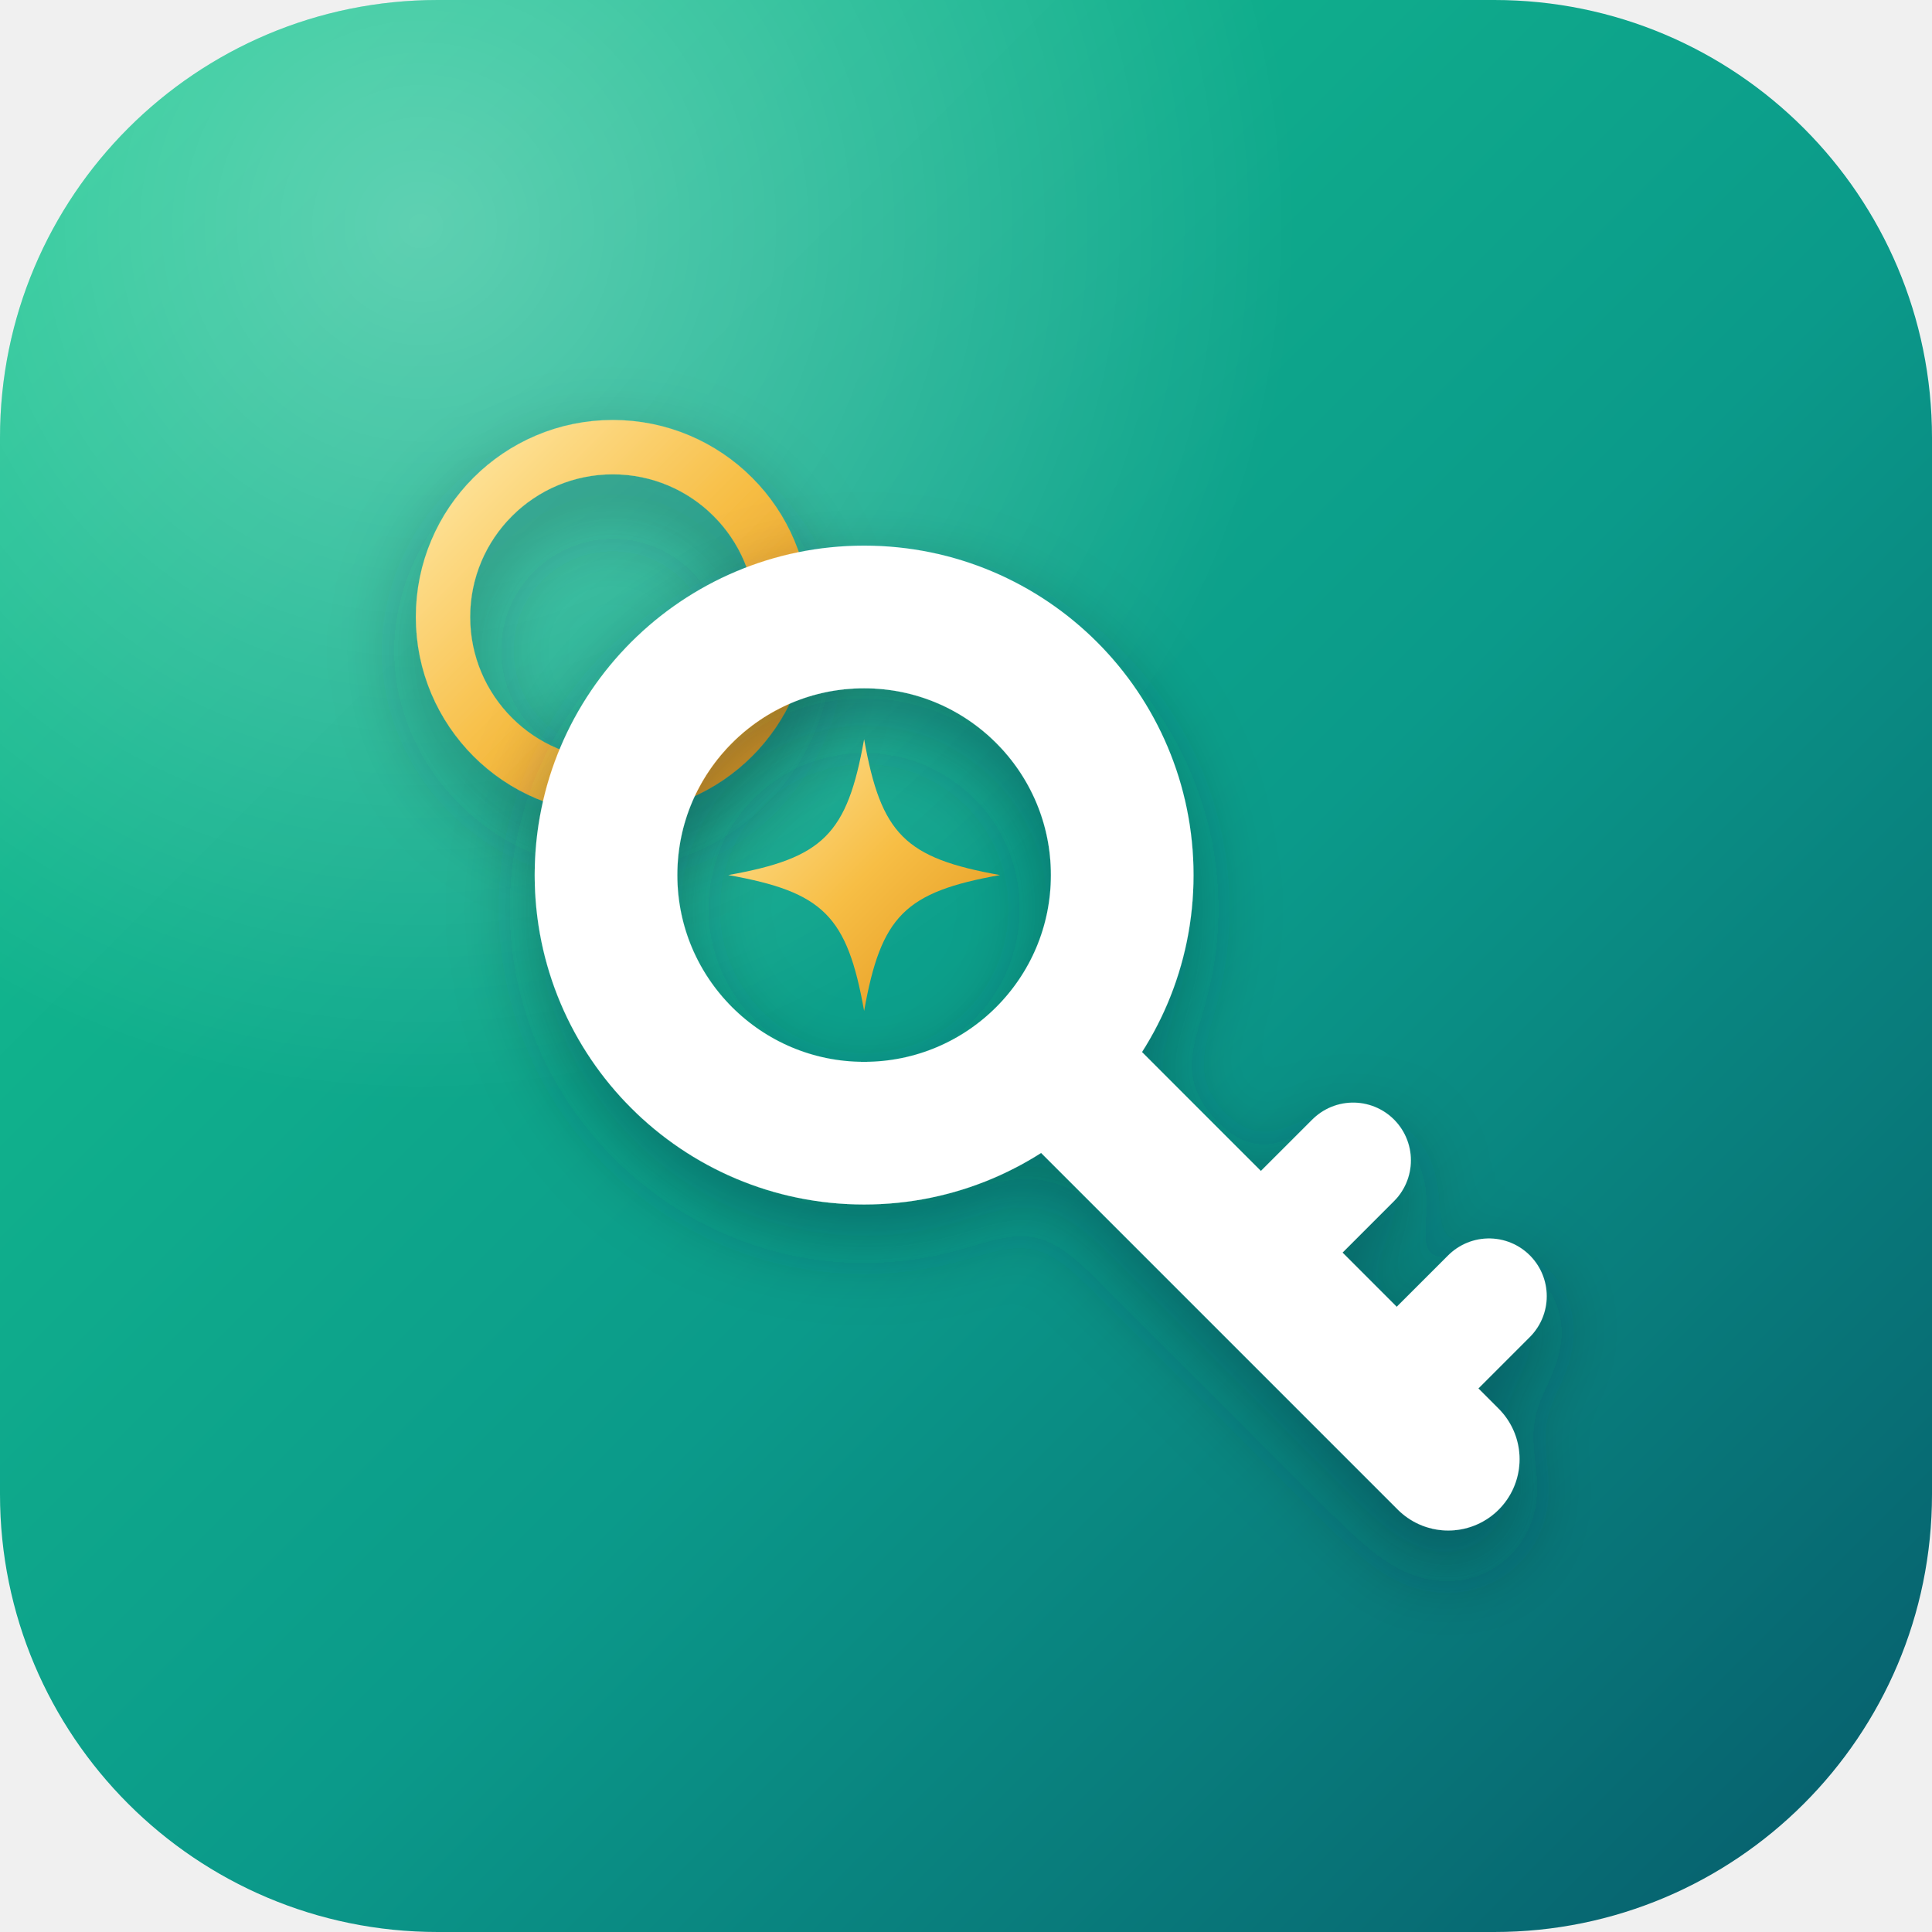
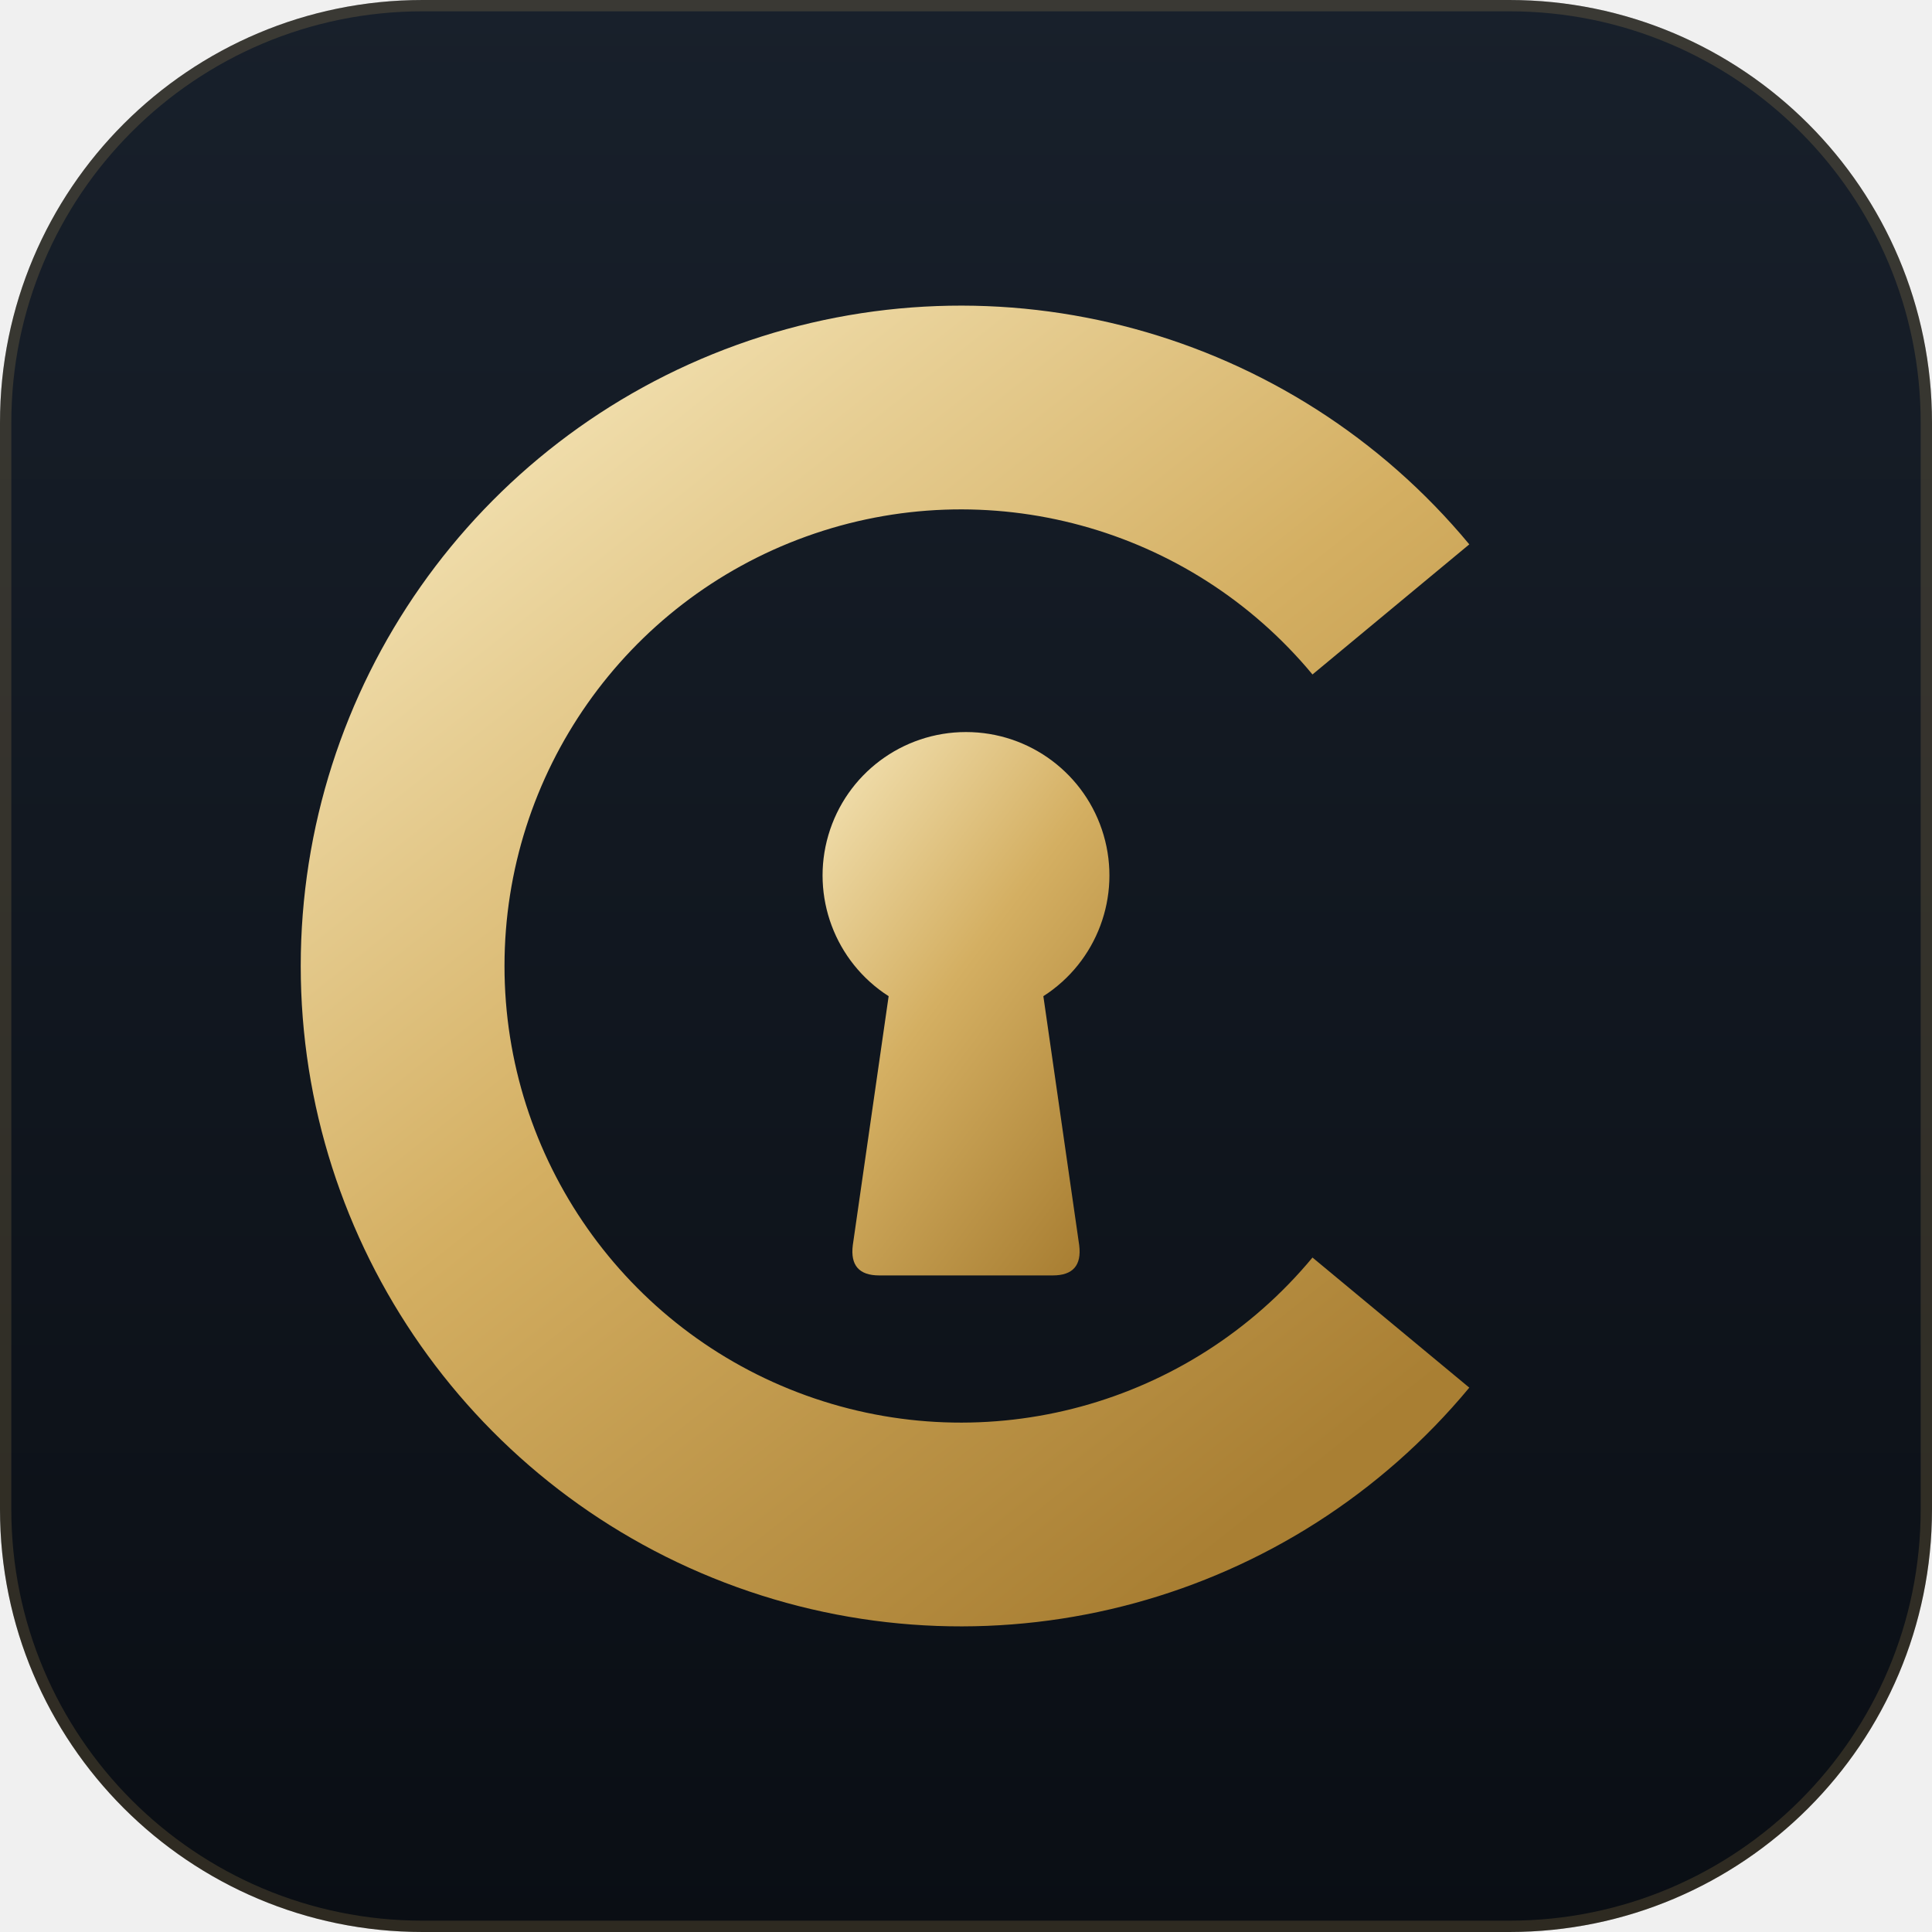
<svg xmlns="http://www.w3.org/2000/svg" viewBox="0 0 512 512" width="512" height="512">
  <defs>
-     <linearGradient id="bg" x1="0" y1="0" x2="1" y2="1">
-       <stop offset="0" stop-color="#16C98F" />
-       <stop offset="0.55" stop-color="#0B9A8A" />
-       <stop offset="1" stop-color="#065A6B" />
+     <linearGradient id="onyx" x1="0" y1="0" x2="0" y2="1">
+       <stop offset="0" stop-color="#18202B" />
+       <stop offset="1" stop-color="#0A0E14" />
    </linearGradient>
-     <radialGradient id="hl" cx="0.22" cy="0.12" r="0.75">
-       <stop offset="0" stop-color="#ffffff" stop-opacity="0.32" />
-       <stop offset="0.6" stop-color="#ffffff" stop-opacity="0" />
-     </radialGradient>
-     <linearGradient id="gold" x1="0" y1="0" x2="1" y2="1">
-       <stop offset="0" stop-color="#FFE7A3" />
-       <stop offset="0.5" stop-color="#F7BE45" />
-       <stop offset="1" stop-color="#E0921A" />
+     <linearGradient id="gold" x1="0.15" y1="0" x2="0.85" y2="1">
+       <stop offset="0" stop-color="#F1DFAE" />
+       <stop offset="0.45" stop-color="#D4AF62" />
+       <stop offset="1" stop-color="#A97F33" />
    </linearGradient>
-     <filter id="sh" filterUnits="userSpaceOnUse" x="-60" y="-60" width="632" height="632">
-       <feDropShadow dx="0" dy="10" stdDeviation="12" flood-color="#03303A" flood-opacity="0.35" />
-     </filter>
  </defs>
-   <rect width="512" height="512" rx="116" fill="url(#bg)" />
-   <rect width="512" height="512" rx="116" fill="url(#hl)" />
-   <g transform="translate(256 258) scale(0.9) translate(-242 -237)">
-     <circle cx="138" cy="132" r="50" fill="none" stroke="url(#gold)" stroke-width="16" filter="url(#sh)" />
-     <g filter="url(#sh)" stroke="#ffffff" stroke-linecap="round" fill="none">
-       <circle cx="212" cy="208" r="76" stroke-width="42" />
-       <path d="M266 262 L384 380" stroke-width="42" />
-       <path d="M326 322 L356 292" stroke-width="34" />
-       <path d="M366 362 L396 332" stroke-width="34" />
-     </g>
-     <path d="M212 168 C217 196 224 203 252 208 C224 213 217 220 212 248 C207 220 200 213 172 208 C200 203 207 196 212 168 Z" fill="url(#gold)" />
-   </g>
+   <rect width="512" height="512" rx="112" fill="url(#onyx)" />
+   <rect x="1.5" y="1.5" width="509" height="509" rx="110.5" fill="none" stroke="#D4AF62" stroke-opacity="0.18" stroke-width="3" />
+   <path d="M 368.6 161.5 A 148 148 0 1 0 368.6 350.5" fill="none" stroke="url(#gold)" stroke-width="54" />
+   <path d="M 256 194 A 38 38 0 0 1 276.5 264 L 286 330 Q 287 338 279 338 L 233 338 Q 225 338 226 330 L 235.5 264 A 38 38 0 0 1 256 194 Z" fill="url(#gold)" />
</svg>
